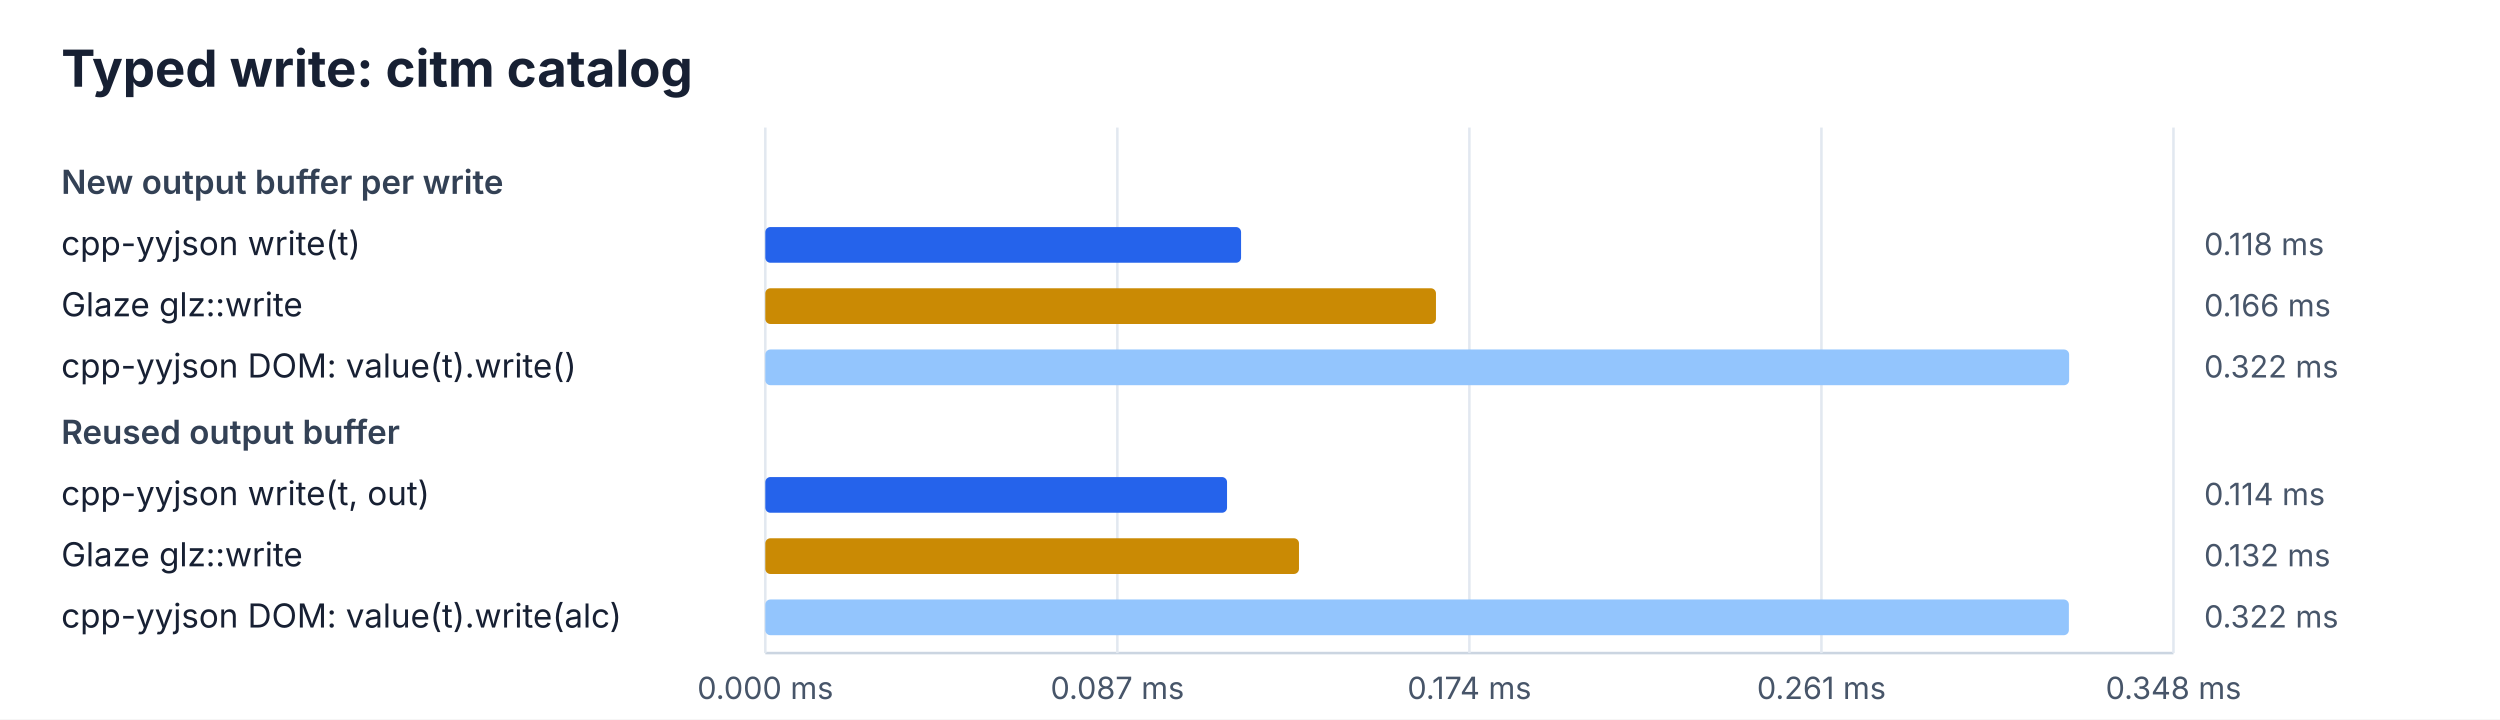
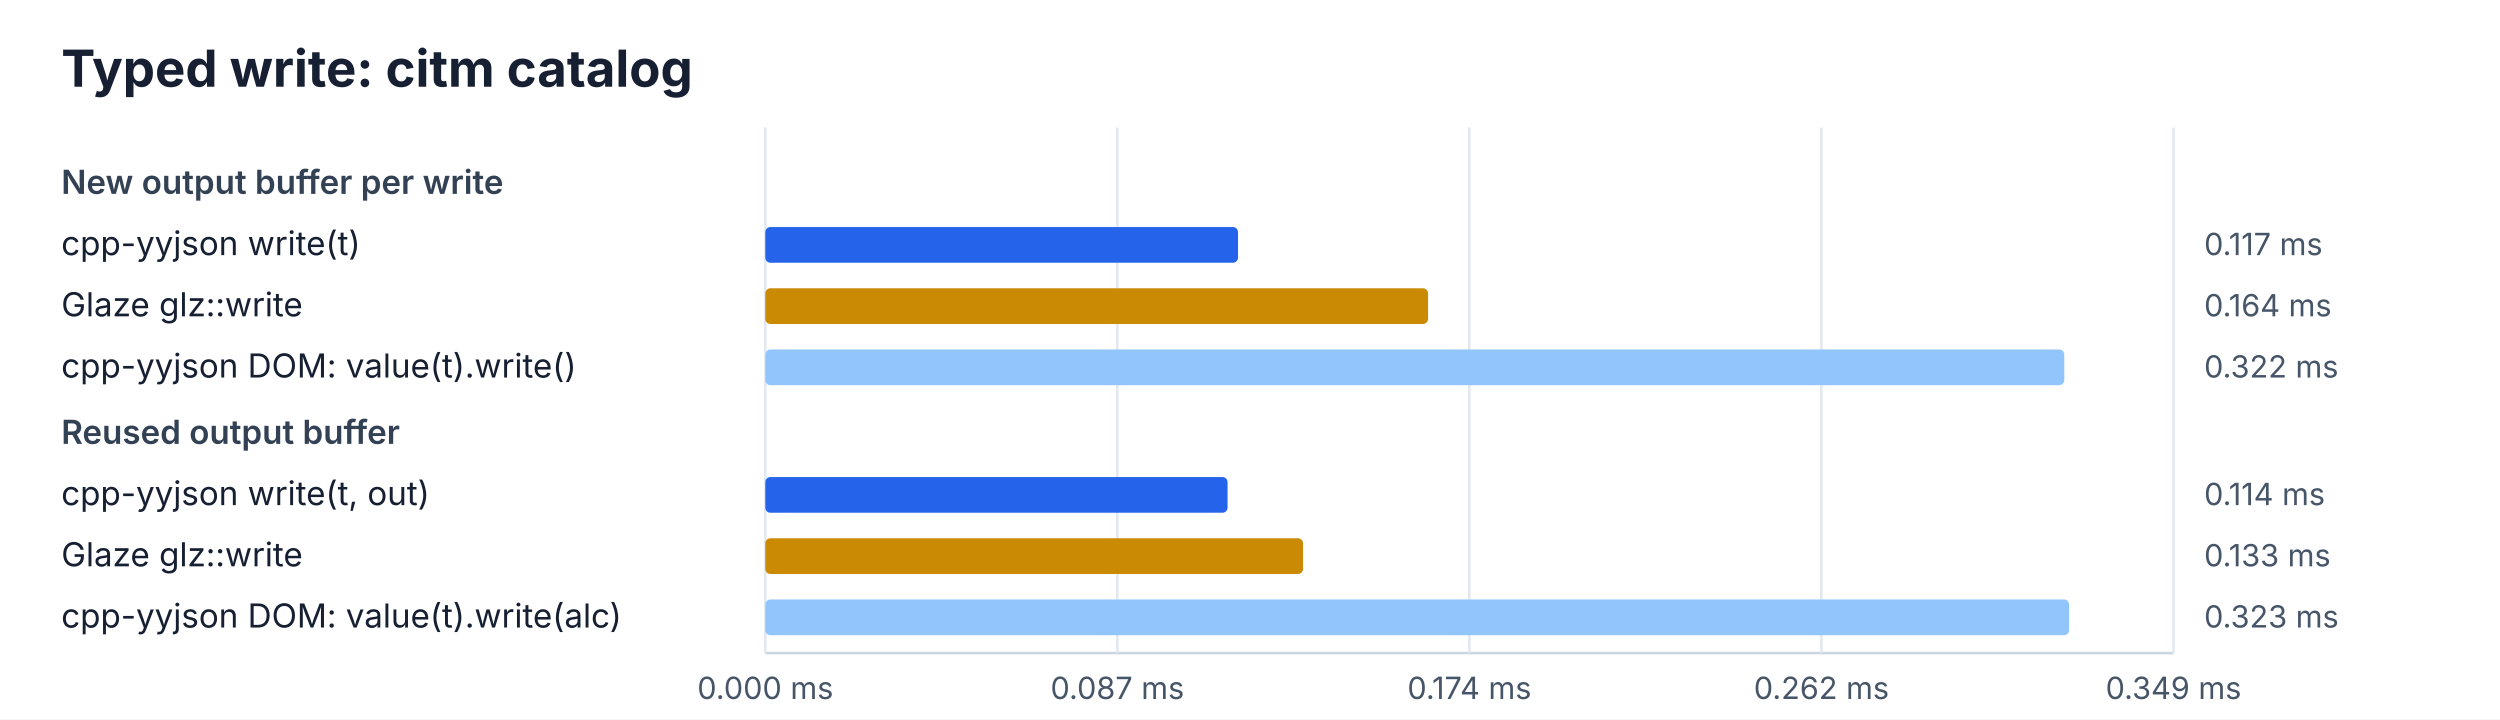
<svg xmlns="http://www.w3.org/2000/svg" width="980" height="282" viewBox="0 0 980 282">
  <rect width="100%" height="100%" fill="#ffffff" />
  <style>text{font-family:ui-sans-serif,system-ui,-apple-system,BlinkMacSystemFont,"Segoe UI",sans-serif;fill:#172033}.title{font-size:20px;font-weight:700}.heading{font-size:13px;font-weight:600;fill:#334155}.label{font-size:13px}.value{font-size:12px;fill:#475569}.axis{stroke:#cbd5e1;stroke-width:1}.grid{stroke:#e2e8f0;stroke-width:1}</style>
  <text x="24" y="34" class="title">Typed write: citm catalog</text>
  <line x1="300" y1="256" x2="852" y2="256" class="axis" />
  <line x1="300.0" y1="50" x2="300.0" y2="256" class="grid" />
  <text x="300.0" y="274" class="value" text-anchor="middle">0.000 ms</text>
  <line x1="438.0" y1="50" x2="438.0" y2="256" class="grid" />
  <text x="438.0" y="274" class="value" text-anchor="middle">0.087 ms</text>
  <line x1="576.0" y1="50" x2="576.0" y2="256" class="grid" />
  <text x="576.0" y="274" class="value" text-anchor="middle">0.174 ms</text>
  <line x1="714.0" y1="50" x2="714.0" y2="256" class="grid" />
-   <text x="714.0" y="274" class="value" text-anchor="middle">0.261 ms</text>
+   <text x="714.0" y="274" class="value" text-anchor="middle">0.262 ms</text>
  <line x1="852.0" y1="50" x2="852.0" y2="256" class="grid" />
-   <text x="852.0" y="274" class="value" text-anchor="middle">0.348 ms</text>
+   <text x="852.0" y="274" class="value" text-anchor="middle">0.349 ms</text>
  <text x="24" y="76" class="heading">New output buffer per write</text>
  <text x="24" y="100" class="label">cpp-yyjson write(t)</text>
-   <rect x="300" y="89" width="186.5" height="14" rx="2" fill="#2563eb" />
-   <text x="864" y="100" class="value">0.118 ms</text>
+   <rect x="300" y="89" width="185.3" height="14" rx="2" fill="#2563eb" />
+   <text x="864" y="100" class="value">0.117 ms</text>
  <text x="24" y="124" class="label">Glaze glz::write</text>
-   <rect x="300" y="113" width="262.9" height="14" rx="2" fill="#ca8a04" />
-   <text x="864" y="124" class="value">0.166 ms</text>
+   <rect x="300" y="113" width="259.8" height="14" rx="2" fill="#ca8a04" />
+   <text x="864" y="124" class="value">0.164 ms</text>
  <text x="24" y="148" class="label">cpp-yyjson DOM: value(t).write()</text>
-   <rect x="300" y="137" width="511.1" height="14" rx="2" fill="#93c5fd" />
+   <rect x="300" y="137" width="509.2" height="14" rx="2" fill="#93c5fd" />
  <text x="864" y="148" class="value">0.322 ms</text>
  <text x="24" y="174" class="heading">Reused output buffer</text>
  <text x="24" y="198" class="label">cpp-yyjson write(t, out)</text>
-   <rect x="300" y="187" width="181.0" height="14" rx="2" fill="#2563eb" />
+   <rect x="300" y="187" width="181.2" height="14" rx="2" fill="#2563eb" />
  <text x="864" y="198" class="value">0.114 ms</text>
  <text x="24" y="222" class="label">Glaze glz::write</text>
-   <rect x="300" y="211" width="209.2" height="14" rx="2" fill="#ca8a04" />
-   <text x="864" y="222" class="value">0.132 ms</text>
+   <rect x="300" y="211" width="210.8" height="14" rx="2" fill="#ca8a04" />
+   <text x="864" y="222" class="value">0.133 ms</text>
  <text x="24" y="246" class="label">cpp-yyjson DOM: value(t).write(alc)</text>
-   <rect x="300" y="235" width="511.0" height="14" rx="2" fill="#93c5fd" />
-   <text x="864" y="246" class="value">0.322 ms</text>
+   <rect x="300" y="235" width="511.1" height="14" rx="2" fill="#93c5fd" />
+   <text x="864" y="246" class="value">0.323 ms</text>
</svg>
